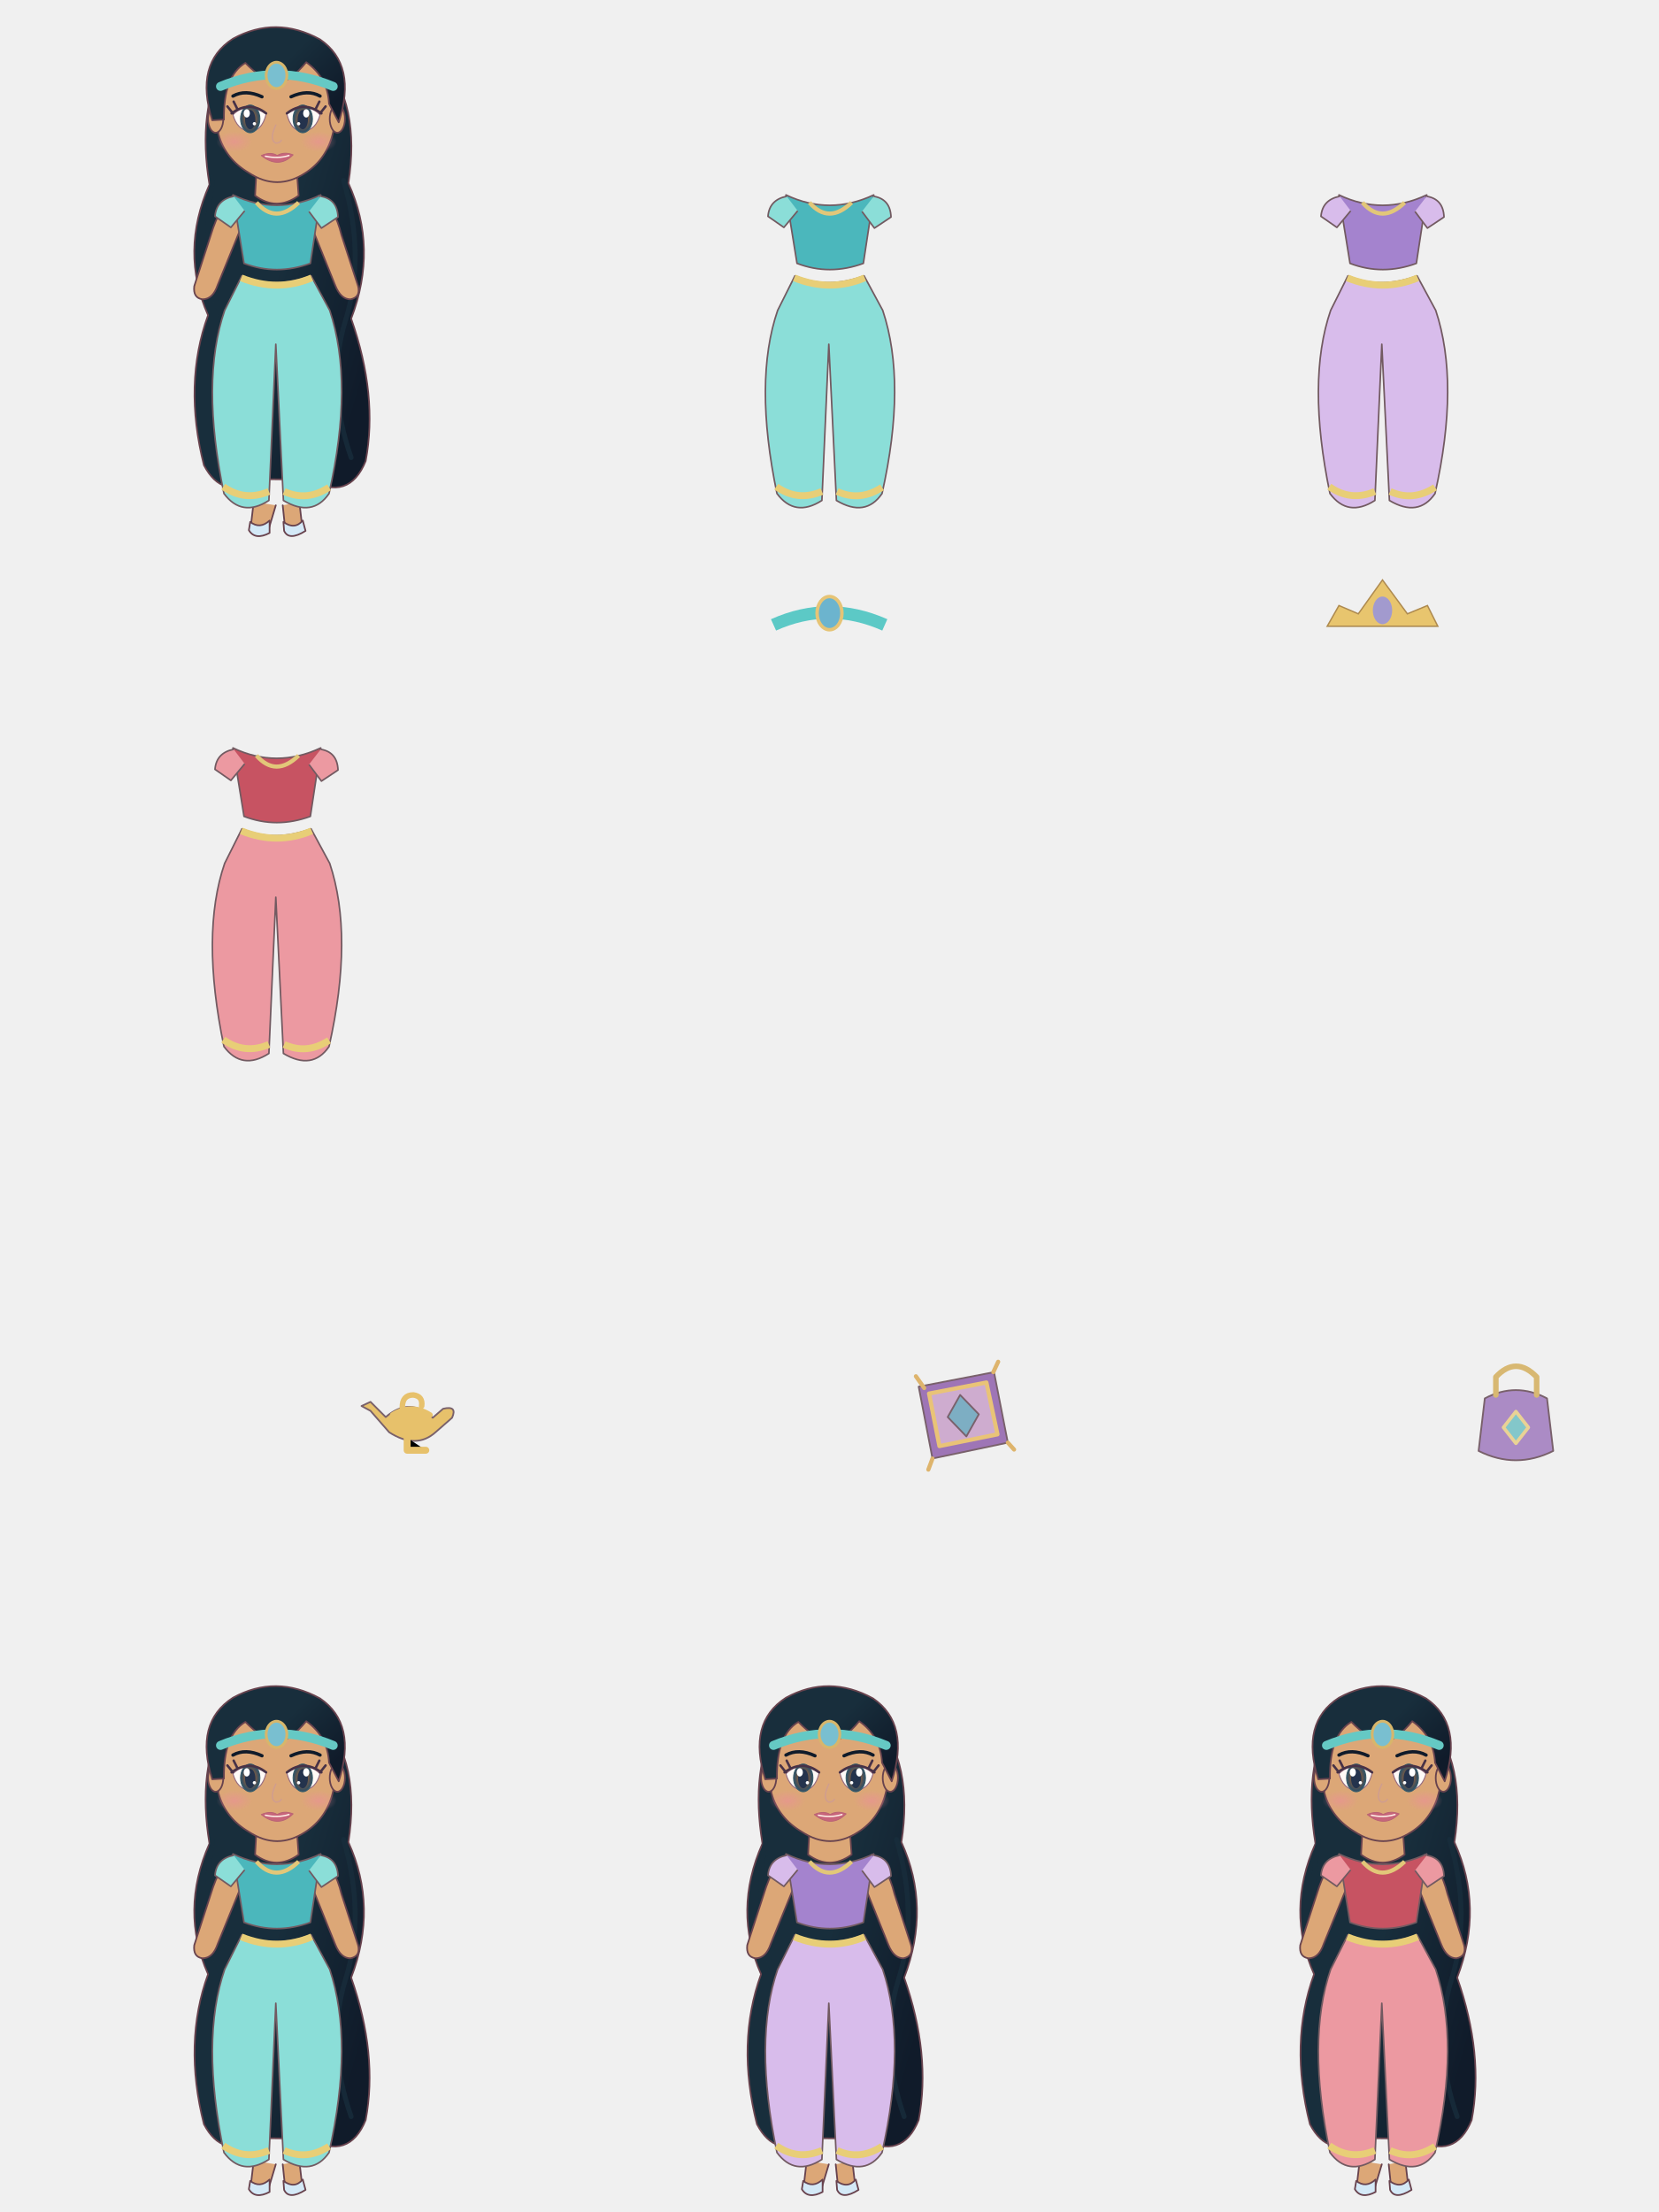
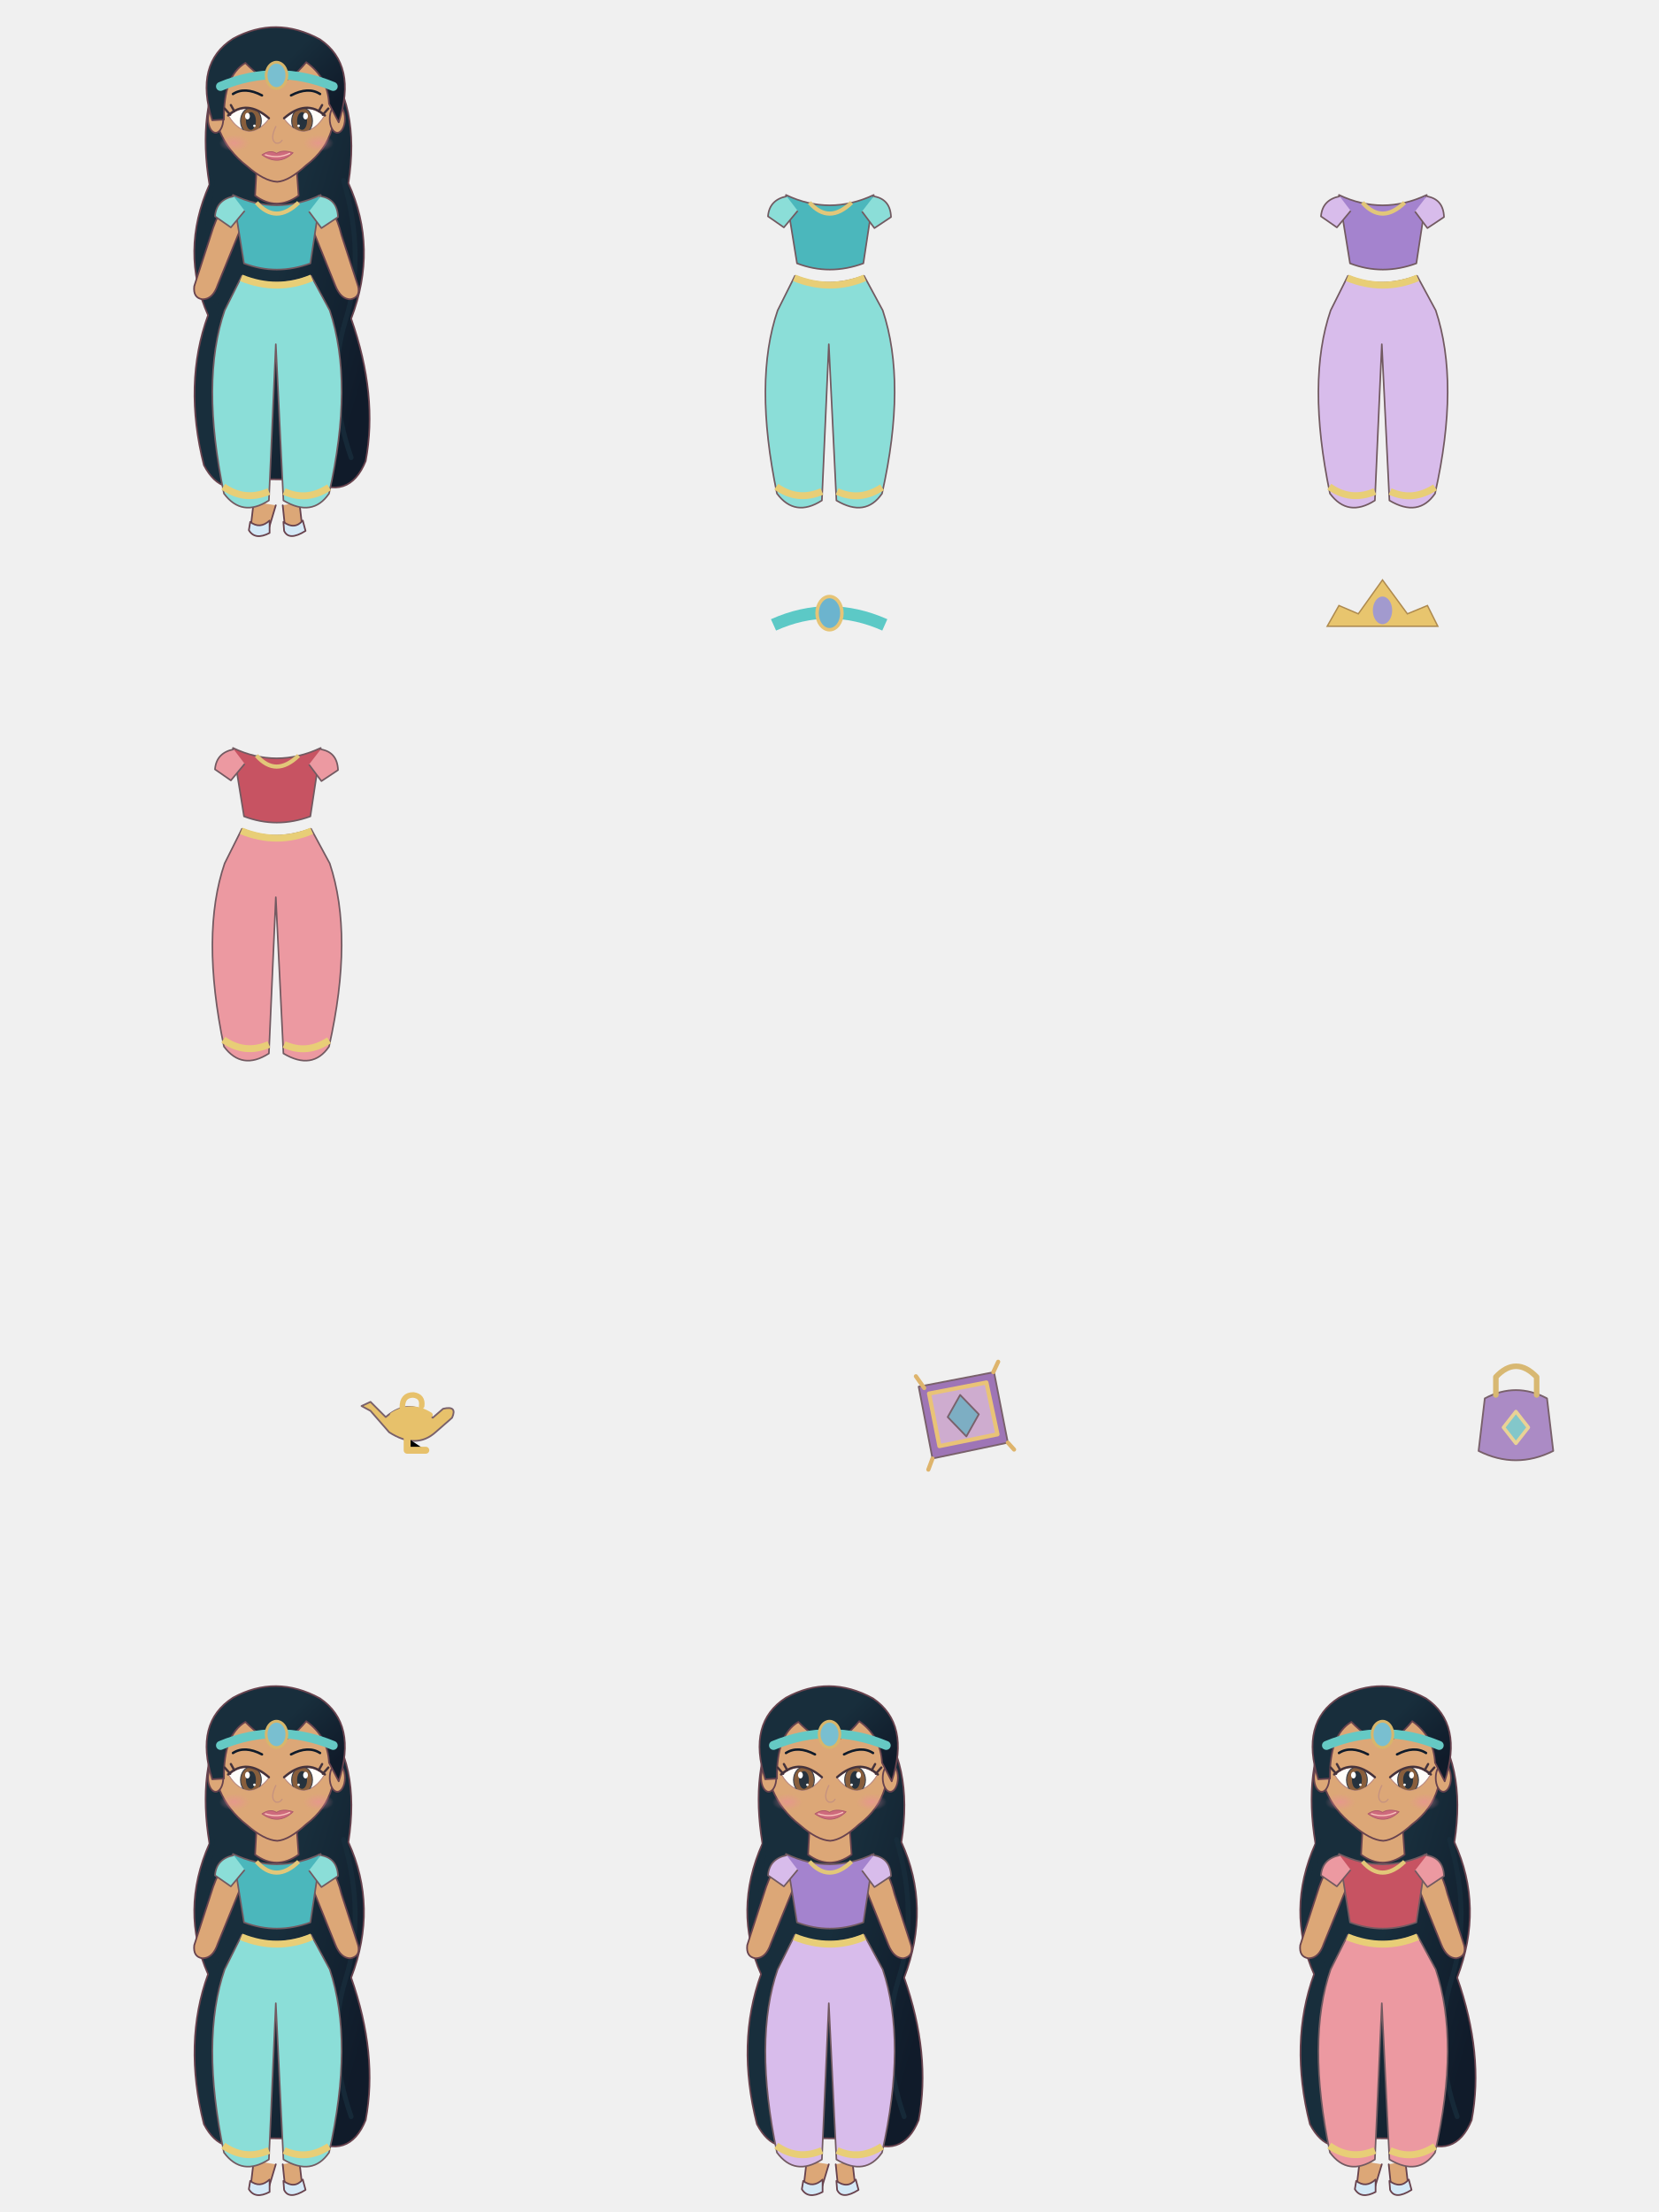
<svg xmlns="http://www.w3.org/2000/svg" width="2400" height="3200" viewBox="0 0 2400 3200">
  <g transform="translate(0 0)">
    <defs>
      <linearGradient id="jasmine-face-0-hair" x2="1" y2=".7">
        <stop stop-color="#182e3c" />
        <stop offset=".55" stop-color="#182e3c" />
        <stop offset="1" stop-color="#101b2a" />
      </linearGradient>
      <radialGradient id="jasmine-face-0-skin" cx=".4" cy=".3" r=".8">
        <stop stop-color="#dca777" />
        <stop offset="1" stop-color="#dca777" />
      </radialGradient>
      <radialGradient id="jasmine-face-0-iris">
        <stop stop-color="#b1e4d8" />
        <stop offset=".45" stop-color="#835c3f" />
        <stop offset="1" stop-color="#274d69" />
      </radialGradient>
      <radialGradient id="jasmine-face-0-blush">
        <stop stop-color="#ec8d9b" stop-opacity=".55" />
        <stop offset="1" stop-color="#ec8d9b" stop-opacity="0" />
      </radialGradient>
    </defs>
    <g transform="translate(100 0)" stroke="#68434e" stroke-width="2.4" stroke-linejoin="round" stroke-linecap="round">
      <path d="M225 86 Q185 159 203 267 Q160 364 201 456 Q165 555 195 673 Q222 724 269 693 L347 694 Q405 726 429 667 Q447 572 408 461 Q447 359 404 265 Q422 151 366 85Z" fill="url(#jasmine-face-0-hair)" />
      <path d="M208 258 Q189 367 218 453 T211 670" fill="none" stroke="#182e3c" stroke-width="7" opacity=".75" />
      <path d="M397 261 Q429 370 400 463 T408 662" fill="none" stroke="#182e3c" stroke-width="7" opacity=".75" />
      <path d="M272 228 L269 283 Q300 306 332 283 L328 228 M238 283 Q218 297 205 340 L181 414 Q179 431 193 433 Q208 433 215 412 L248 331 M361 283 Q384 299 394 340 L418 414 Q422 430 407 433 Q393 433 385 413 L352 331 M267 726 L263 760 Q264 776 287 771 L299 731 M309 731 L312 760 Q315 777 338 769 L333 726" fill="#dca777" />
      <path d="M262 755 Q276 766 290 753 L290 771 Q269 782 260 767Z M310 755 Q326 767 338 753 L342 768 Q318 783 311 768Z" fill="#d4e9f7" />
-       <path d="M213 128 Q204 78 247 55 Q298 33 349 57 Q395 81 389 135 L382 191 Q373 230 342 250 Q301 277 260 250 Q226 230 216 194Z" fill="url(#jasmine-face-0-skin)" />
+       <path d="M213 128 Q204 78 247 55 Q298 33 349 57 Q395 81 389 135 L380 187 Q371 218 343 239 Q318 262 301 263 Q282 262 257 240 Q230 219 218 190Z" fill="url(#jasmine-face-0-skin)" />
      <ellipse cx="212" cy="172" rx="11" ry="20" fill="#dca777" />
      <ellipse cx="388" cy="172" rx="11" ry="20" fill="#dca777" />
      <path d="M207 174 Q181 92 237 56 Q299 22 363 57 Q417 94 390 177 L376 150 Q374 112 343 90 Q321 117 300 121 Q277 114 255 91 Q223 110 224 173Z" fill="url(#jasmine-face-0-hair)" />
-       <g transform="translate(261 169) scale(1 1)">
-         <path d="M-24 -3 Q-4 -23 24 -4 Q18 21 0 21 Q-18 19 -24 -3Z" fill="#fffaf7" stroke="#976c80" stroke-width="1.5" />
-         <ellipse cx="1" cy="3" rx="14" ry="20" fill="url(#jasmine-face-0-iris)" stroke="#385c68" stroke-width="1.4" />
-         <ellipse cx="1" cy="4" rx="7.5" ry="14" fill="#24334d" stroke="none" />
-         <ellipse cx="-4" cy="-5" rx="4.5" ry="6" fill="#fff" stroke="none" />
-         <circle cx="7" cy="10" r="2.4" fill="#fff" stroke="none" />
-         <path d="M-26 -5 Q0 -24 24 -5 M-24 -5 l-8 -10 M-18 -12 l-5 -10" fill="none" stroke="#473247" stroke-width="3.5" />
-         <path d="M-24 -30 Q-6 -40 18 -29" fill="none" stroke="#101b2a" stroke-width="4.8" />
-       </g>
-       <g transform="translate(339 169) scale(-1 1)">
-         <path d="M-24 -3 Q-4 -23 24 -4 Q18 21 0 21 Q-18 19 -24 -3Z" fill="#fffaf7" stroke="#976c80" stroke-width="1.5" />
-         <ellipse cx="1" cy="3" rx="14" ry="20" fill="url(#jasmine-face-0-iris)" stroke="#385c68" stroke-width="1.4" />
-         <ellipse cx="1" cy="4" rx="7.5" ry="14" fill="#24334d" stroke="none" />
-         <ellipse cx="-4" cy="-5" rx="4.5" ry="6" fill="#fff" stroke="none" />
-         <circle cx="7" cy="10" r="2.4" fill="#fff" stroke="none" />
-         <path d="M-26 -5 Q0 -24 24 -5 M-24 -5 l-8 -10 M-18 -12 l-5 -10" fill="none" stroke="#473247" stroke-width="3.5" />
-         <path d="M-24 -30 Q-6 -40 18 -29" fill="none" stroke="#101b2a" stroke-width="4.8" />
-       </g>
-       <ellipse cx="239" cy="205" rx="26" ry="15" fill="url(#jasmine-face-0-blush)" stroke="none" />
-       <ellipse cx="361" cy="205" rx="26" ry="15" fill="url(#jasmine-face-0-blush)" stroke="none" />
-       <path d="M299 181 Q289 202 299 207 Q305 207 307 203" fill="none" stroke="#d09d8e" stroke-width="2" />
-       <path d="M278 225 Q292 219 301 225 Q311 219 324 224 Q303 245 278 225Z" fill="#c8657b" stroke="#b96374" stroke-width="1.3" />
-       <path d="M284 226 Q302 230 318 225" fill="none" stroke="#fff0e7" stroke-width="2" />
+       <g transform="translate(260 174) scale(1 1)">
+         <defs>
+           <clipPath id="jasmine-face-0-eye-260">
+             <path d="M-29 -6 Q-3 -30 29 -2 Q15 16 0 16 Q-17 14 -29 -6Z" />
+           </clipPath>
+         </defs>
+         <path d="M-29 -6 Q-3 -30 29 -2 Q15 16 0 16 Q-17 14 -29 -6Z" fill="#fffdf9" stroke="#b7877f" stroke-width="1.4" />
+         <g clip-path="url(#jasmine-face-0-eye-260)">
+           <ellipse cx="3" cy="1" rx="15" ry="19" fill="#885e3c" stroke="#3f424b" stroke-width="1.5" />
+           <ellipse cx="3" cy="1" rx="7.2" ry="12.8" fill="#26323d" stroke="none" />
+           <ellipse cx="-2" cy="-6" rx="3.5" ry="4.8" fill="#fff" stroke="none" />
+           <circle cx="8" cy="8" r="1.8" fill="#fff" stroke="none" />
+         </g>
+         <path d="M-30 -7 Q-3 -31 29 -3 M-27 -8 l-8 -9 M-21 -13 l-5 -9" fill="none" stroke="#45333c" stroke-width="3.3" />
+         <path d="M-23 -38 Q-6 -49 19 -36" fill="none" stroke="#101b2a" stroke-width="3.5" />
+       </g>
+       <g transform="translate(340 174) scale(-1 1)">
+         <defs>
+           <clipPath id="jasmine-face-0-eye-340">
+             <path d="M-29 -6 Q-3 -30 29 -2 Q15 16 0 16 Q-17 14 -29 -6Z" />
+           </clipPath>
+         </defs>
+         <path d="M-29 -6 Q-3 -30 29 -2 Q15 16 0 16 Q-17 14 -29 -6Z" fill="#fffdf9" stroke="#b7877f" stroke-width="1.4" />
+         <g clip-path="url(#jasmine-face-0-eye-340)">
+           <ellipse cx="3" cy="1" rx="15" ry="19" fill="#885e3c" stroke="#3f424b" stroke-width="1.5" />
+           <ellipse cx="3" cy="1" rx="7.2" ry="12.8" fill="#26323d" stroke="none" />
+           <ellipse cx="-2" cy="-6" rx="3.5" ry="4.8" fill="#fff" stroke="none" />
+           <circle cx="8" cy="8" r="1.8" fill="#fff" stroke="none" />
+         </g>
+         <path d="M-30 -7 Q-3 -31 29 -3 M-27 -8 l-8 -9 M-21 -13 l-5 -9" fill="none" stroke="#45333c" stroke-width="3.3" />
+         <path d="M-23 -38 Q-6 -49 19 -36" fill="none" stroke="#101b2a" stroke-width="3.5" />
+       </g>
+       <ellipse cx="239" cy="207" rx="22" ry="12" fill="url(#jasmine-face-0-blush)" stroke="none" />
+       <ellipse cx="361" cy="207" rx="22" ry="12" fill="url(#jasmine-face-0-blush)" stroke="none" />
+       <path d="M299 183 Q290 202 299 207 Q305 208 308 203" fill="none" stroke="#c6927e" stroke-width="1.8" />
+       <path d="M279 224 Q291 216 300 222 Q309 216 324 221 Q303 241 279 224Z" fill="#ce6a7c" stroke="#ad596b" stroke-width="1.2" />
+       <path d="M284 224 Q302 230 319 222" fill="none" stroke="#f8c4bb" stroke-width="1.8" />
      <path d="M219 125 Q300 91 382 125" fill="none" stroke="#65c9c4" stroke-width="13" />
      <ellipse cx="300" cy="109" rx="15" ry="19" fill="#79bfd0" stroke="#d7b66b" stroke-width="4" />
    </g>
    <defs>
      <linearGradient id="jasmine-costume-0-dress" x1="0" y1="0" x2="1" y2="1">
        <stop stop-color="#fff7e7" />
        <stop offset=".42" stop-color="#8bded8" />
        <stop offset="1" stop-color="#73b8b3" />
      </linearGradient>
      <linearGradient id="jasmine-costume-0-hair" x2="1" y2=".8">
        <stop stop-color="#fff3cf" />
        <stop offset=".4" stop-color="#8bded8" />
        <stop offset="1" stop-color="#73b8b3" />
      </linearGradient>
      <radialGradient id="jasmine-costume-0-skin">
        <stop stop-color="#fff1df" />
        <stop offset="1" stop-color="#efc9b1" />
      </radialGradient>
    </defs>
    <g transform="translate(100 0)" stroke="#725a61" stroke-width="2.3" stroke-linejoin="round">
      <path d="M237 282 Q300 312 364 282 L349 381 Q300 399 253 381Z" fill="#4bb7bc" />
      <path d="M250 399 Q297 419 350 399 L377 449 Q412 554 376 714 Q352 749 310 724 L299 498 L289 724 Q250 749 224 714 Q190 551 225 449Z" fill="#8bded8" />
      <path d="M249 402 Q301 423 351 402 M223 704 Q254 726 289 711 M311 711 Q344 726 376 705" fill="none" stroke="#e8ce77" stroke-width="10" />
      <path d="M238 284 Q213 289 211 313 L234 329 L254 305 M364 284 Q388 288 389 314 L365 330 L347 306" fill="#8bded8" />
      <path d="M271 293 Q299 325 332 293" fill="none" stroke="#e2c779" stroke-width="6" />
    </g>
  </g>
  <g transform="translate(800 0)">
    <defs>
      <linearGradient id="jasmine-costume-0-dress" x1="0" y1="0" x2="1" y2="1">
        <stop stop-color="#fff7e7" />
        <stop offset=".42" stop-color="#8bded8" />
        <stop offset="1" stop-color="#73b8b3" />
      </linearGradient>
      <linearGradient id="jasmine-costume-0-hair" x2="1" y2=".8">
        <stop stop-color="#fff3cf" />
        <stop offset=".4" stop-color="#8bded8" />
        <stop offset="1" stop-color="#73b8b3" />
      </linearGradient>
      <radialGradient id="jasmine-costume-0-skin">
        <stop stop-color="#fff1df" />
        <stop offset="1" stop-color="#efc9b1" />
      </radialGradient>
    </defs>
    <g transform="translate(100 0)" stroke="#725a61" stroke-width="2.3" stroke-linejoin="round">
      <path d="M237 282 Q300 312 364 282 L349 381 Q300 399 253 381Z" fill="#4bb7bc" />
      <path d="M250 399 Q297 419 350 399 L377 449 Q412 554 376 714 Q352 749 310 724 L299 498 L289 724 Q250 749 224 714 Q190 551 225 449Z" fill="#8bded8" />
      <path d="M249 402 Q301 423 351 402 M223 704 Q254 726 289 711 M311 711 Q344 726 376 705" fill="none" stroke="#e8ce77" stroke-width="10" />
      <path d="M238 284 Q213 289 211 313 L234 329 L254 305 M364 284 Q388 288 389 314 L365 330 L347 306" fill="#8bded8" />
      <path d="M271 293 Q299 325 332 293" fill="none" stroke="#e2c779" stroke-width="6" />
    </g>
  </g>
  <g transform="translate(1600 0)">
    <defs>
      <linearGradient id="jasmine-costume-1-dress" x1="0" y1="0" x2="1" y2="1">
        <stop stop-color="#fff7e7" />
        <stop offset=".42" stop-color="#d8bceb" />
        <stop offset="1" stop-color="#b39cc3" />
      </linearGradient>
      <linearGradient id="jasmine-costume-1-hair" x2="1" y2=".8">
        <stop stop-color="#fff3cf" />
        <stop offset=".4" stop-color="#d8bceb" />
        <stop offset="1" stop-color="#b39cc3" />
      </linearGradient>
      <radialGradient id="jasmine-costume-1-skin">
        <stop stop-color="#fff1df" />
        <stop offset="1" stop-color="#efc9b1" />
      </radialGradient>
    </defs>
    <g transform="translate(100 0)" stroke="#725a61" stroke-width="2.3" stroke-linejoin="round">
      <path d="M237 282 Q300 312 364 282 L349 381 Q300 399 253 381Z" fill="#a483ce" />
      <path d="M250 399 Q297 419 350 399 L377 449 Q412 554 376 714 Q352 749 310 724 L299 498 L289 724 Q250 749 224 714 Q190 551 225 449Z" fill="#d8bceb" />
      <path d="M249 402 Q301 423 351 402 M223 704 Q254 726 289 711 M311 711 Q344 726 376 705" fill="none" stroke="#e8ce77" stroke-width="10" />
      <path d="M238 284 Q213 289 211 313 L234 329 L254 305 M364 284 Q388 288 389 314 L365 330 L347 306" fill="#d8bceb" />
      <path d="M271 293 Q299 325 332 293" fill="none" stroke="#e2c779" stroke-width="6" />
    </g>
  </g>
  <g transform="translate(0 800)">
    <defs>
      <linearGradient id="jasmine-costume-2-dress" x1="0" y1="0" x2="1" y2="1">
        <stop stop-color="#fff7e7" />
        <stop offset=".42" stop-color="#ec99a1" />
        <stop offset="1" stop-color="#c37e85" />
      </linearGradient>
      <linearGradient id="jasmine-costume-2-hair" x2="1" y2=".8">
        <stop stop-color="#fff3cf" />
        <stop offset=".4" stop-color="#ec99a1" />
        <stop offset="1" stop-color="#c37e85" />
      </linearGradient>
      <radialGradient id="jasmine-costume-2-skin">
        <stop stop-color="#fff1df" />
        <stop offset="1" stop-color="#efc9b1" />
      </radialGradient>
    </defs>
    <g transform="translate(100 0)" stroke="#725a61" stroke-width="2.3" stroke-linejoin="round">
      <path d="M237 282 Q300 312 364 282 L349 381 Q300 399 253 381Z" fill="#c75362" />
      <path d="M250 399 Q297 419 350 399 L377 449 Q412 554 376 714 Q352 749 310 724 L299 498 L289 724 Q250 749 224 714 Q190 551 225 449Z" fill="#ec99a1" />
      <path d="M249 402 Q301 423 351 402 M223 704 Q254 726 289 711 M311 711 Q344 726 376 705" fill="none" stroke="#e8ce77" stroke-width="10" />
      <path d="M238 284 Q213 289 211 313 L234 329 L254 305 M364 284 Q388 288 389 314 L365 330 L347 306" fill="#ec99a1" />
      <path d="M271 293 Q299 325 332 293" fill="none" stroke="#e2c779" stroke-width="6" />
    </g>
  </g>
  <g transform="translate(800 800)">
    <path d="M319 104 Q399 68 480 104" fill="none" stroke="#5cc9c6" stroke-width="18" />
    <ellipse cx="400" cy="87" rx="18" ry="24" fill="#6cb4ce" stroke="#e6c476" stroke-width="5" />
  </g>
  <g transform="translate(1600 800)">
    <path d="M320 106 L337 76 L365 88 L400 39 L436 88 L465 76 L480 106Z" fill="#e8c56e" stroke="#ae8a4f" stroke-width="2" />
    <ellipse cx="400" cy="83" rx="14" ry="20" fill="#a29ace" />
  </g>
  <g transform="translate(0 1600)">
    <g transform="translate(515 348)" stroke="#79616b" stroke-width="2.5" stroke-linejoin="round" stroke-linecap="round">
      <path d="M43 102 Q78 72 111 103 L126 90 Q147 85 139 103 L115 124 Q87 149 48 124 L21 93 L8 86 L21 80Z" fill="#e7c16b" />
      <path d="M53 99 Q80 82 107 99 M67 88 Q67 70 83 70 Q97 72 95 86" fill="none" stroke="#e7c16b" stroke-width="8" />
      <path d="M74 132 V150 H101" stroke="#e7c16b" stroke-width="10" />
    </g>
  </g>
  <g transform="translate(800 1600)">
    <g transform="translate(515 348)" stroke="#79616b" stroke-width="2.5" stroke-linejoin="round" stroke-linecap="round">
      <path d="M14 58 L123 37 L143 139 L34 162Z" fill="#9e75b6" />
      <path d="M29 68 L112 52 L128 127 L44 144Z" fill="#ceaccf" stroke="#e9c377" stroke-width="6" />
      <path d="M74 70 l27 28 -18 32 -27 -28Z" fill="#7daec3" />
      <path d="M22 60 L10 43 M122 37 L129 22 M34 162 L28 178 M143 139 L152 149" stroke="#deb46c" stroke-width="6" />
    </g>
  </g>
  <g transform="translate(1600 1600)">
    <g transform="translate(515 348)" stroke="#79616b" stroke-width="2.5" stroke-linejoin="round" stroke-linecap="round">
      <path d="M33 75 Q78 51 123 75 L132 151 Q78 178 24 151Z" fill="#ab8bc5" />
      <path d="M49 70 V44 Q78 13 108 44 V70" fill="none" stroke="#d8b872" stroke-width="8" />
      <path d="M78 94 l18 23 -18 23 -18 -23Z" fill="#83c7ca" stroke="#e9d295" stroke-width="5" />
    </g>
  </g>
  <g transform="translate(0 2400)">
    <defs>
      <linearGradient id="jasmine-face-0-hair" x2="1" y2=".7">
        <stop stop-color="#182e3c" />
        <stop offset=".55" stop-color="#182e3c" />
        <stop offset="1" stop-color="#101b2a" />
      </linearGradient>
      <radialGradient id="jasmine-face-0-skin" cx=".4" cy=".3" r=".8">
        <stop stop-color="#dca777" />
        <stop offset="1" stop-color="#dca777" />
      </radialGradient>
      <radialGradient id="jasmine-face-0-iris">
        <stop stop-color="#b1e4d8" />
        <stop offset=".45" stop-color="#835c3f" />
        <stop offset="1" stop-color="#274d69" />
      </radialGradient>
      <radialGradient id="jasmine-face-0-blush">
        <stop stop-color="#ec8d9b" stop-opacity=".55" />
        <stop offset="1" stop-color="#ec8d9b" stop-opacity="0" />
      </radialGradient>
    </defs>
    <g transform="translate(100 0)" stroke="#68434e" stroke-width="2.4" stroke-linejoin="round" stroke-linecap="round">
      <path d="M225 86 Q185 159 203 267 Q160 364 201 456 Q165 555 195 673 Q222 724 269 693 L347 694 Q405 726 429 667 Q447 572 408 461 Q447 359 404 265 Q422 151 366 85Z" fill="url(#jasmine-face-0-hair)" />
      <path d="M208 258 Q189 367 218 453 T211 670" fill="none" stroke="#182e3c" stroke-width="7" opacity=".75" />
      <path d="M397 261 Q429 370 400 463 T408 662" fill="none" stroke="#182e3c" stroke-width="7" opacity=".75" />
      <path d="M272 228 L269 283 Q300 306 332 283 L328 228 M238 283 Q218 297 205 340 L181 414 Q179 431 193 433 Q208 433 215 412 L248 331 M361 283 Q384 299 394 340 L418 414 Q422 430 407 433 Q393 433 385 413 L352 331 M267 726 L263 760 Q264 776 287 771 L299 731 M309 731 L312 760 Q315 777 338 769 L333 726" fill="#dca777" />
      <path d="M262 755 Q276 766 290 753 L290 771 Q269 782 260 767Z M310 755 Q326 767 338 753 L342 768 Q318 783 311 768Z" fill="#d4e9f7" />
-       <path d="M213 128 Q204 78 247 55 Q298 33 349 57 Q395 81 389 135 L382 191 Q373 230 342 250 Q301 277 260 250 Q226 230 216 194Z" fill="url(#jasmine-face-0-skin)" />
+       <path d="M213 128 Q204 78 247 55 Q298 33 349 57 Q395 81 389 135 L380 187 Q371 218 343 239 Q318 262 301 263 Q282 262 257 240 Q230 219 218 190Z" fill="url(#jasmine-face-0-skin)" />
      <ellipse cx="212" cy="172" rx="11" ry="20" fill="#dca777" />
      <ellipse cx="388" cy="172" rx="11" ry="20" fill="#dca777" />
      <path d="M207 174 Q181 92 237 56 Q299 22 363 57 Q417 94 390 177 L376 150 Q374 112 343 90 Q321 117 300 121 Q277 114 255 91 Q223 110 224 173Z" fill="url(#jasmine-face-0-hair)" />
-       <g transform="translate(261 169) scale(1 1)">
-         <path d="M-24 -3 Q-4 -23 24 -4 Q18 21 0 21 Q-18 19 -24 -3Z" fill="#fffaf7" stroke="#976c80" stroke-width="1.5" />
-         <ellipse cx="1" cy="3" rx="14" ry="20" fill="url(#jasmine-face-0-iris)" stroke="#385c68" stroke-width="1.4" />
-         <ellipse cx="1" cy="4" rx="7.5" ry="14" fill="#24334d" stroke="none" />
-         <ellipse cx="-4" cy="-5" rx="4.5" ry="6" fill="#fff" stroke="none" />
-         <circle cx="7" cy="10" r="2.4" fill="#fff" stroke="none" />
-         <path d="M-26 -5 Q0 -24 24 -5 M-24 -5 l-8 -10 M-18 -12 l-5 -10" fill="none" stroke="#473247" stroke-width="3.5" />
-         <path d="M-24 -30 Q-6 -40 18 -29" fill="none" stroke="#101b2a" stroke-width="4.8" />
-       </g>
-       <g transform="translate(339 169) scale(-1 1)">
-         <path d="M-24 -3 Q-4 -23 24 -4 Q18 21 0 21 Q-18 19 -24 -3Z" fill="#fffaf7" stroke="#976c80" stroke-width="1.5" />
-         <ellipse cx="1" cy="3" rx="14" ry="20" fill="url(#jasmine-face-0-iris)" stroke="#385c68" stroke-width="1.4" />
-         <ellipse cx="1" cy="4" rx="7.5" ry="14" fill="#24334d" stroke="none" />
-         <ellipse cx="-4" cy="-5" rx="4.5" ry="6" fill="#fff" stroke="none" />
-         <circle cx="7" cy="10" r="2.4" fill="#fff" stroke="none" />
-         <path d="M-26 -5 Q0 -24 24 -5 M-24 -5 l-8 -10 M-18 -12 l-5 -10" fill="none" stroke="#473247" stroke-width="3.5" />
-         <path d="M-24 -30 Q-6 -40 18 -29" fill="none" stroke="#101b2a" stroke-width="4.8" />
-       </g>
-       <ellipse cx="239" cy="205" rx="26" ry="15" fill="url(#jasmine-face-0-blush)" stroke="none" />
-       <ellipse cx="361" cy="205" rx="26" ry="15" fill="url(#jasmine-face-0-blush)" stroke="none" />
-       <path d="M299 181 Q289 202 299 207 Q305 207 307 203" fill="none" stroke="#d09d8e" stroke-width="2" />
-       <path d="M278 225 Q292 219 301 225 Q311 219 324 224 Q303 245 278 225Z" fill="#c8657b" stroke="#b96374" stroke-width="1.3" />
-       <path d="M284 226 Q302 230 318 225" fill="none" stroke="#fff0e7" stroke-width="2" />
+       <g transform="translate(260 174) scale(1 1)">
+         <defs>
+           <clipPath id="jasmine-face-0-eye-260">
+             <path d="M-29 -6 Q-3 -30 29 -2 Q15 16 0 16 Q-17 14 -29 -6Z" />
+           </clipPath>
+         </defs>
+         <path d="M-29 -6 Q-3 -30 29 -2 Q15 16 0 16 Q-17 14 -29 -6Z" fill="#fffdf9" stroke="#b7877f" stroke-width="1.4" />
+         <g clip-path="url(#jasmine-face-0-eye-260)">
+           <ellipse cx="3" cy="1" rx="15" ry="19" fill="#885e3c" stroke="#3f424b" stroke-width="1.5" />
+           <ellipse cx="3" cy="1" rx="7.2" ry="12.8" fill="#26323d" stroke="none" />
+           <ellipse cx="-2" cy="-6" rx="3.5" ry="4.8" fill="#fff" stroke="none" />
+           <circle cx="8" cy="8" r="1.8" fill="#fff" stroke="none" />
+         </g>
+         <path d="M-30 -7 Q-3 -31 29 -3 M-27 -8 l-8 -9 M-21 -13 l-5 -9" fill="none" stroke="#45333c" stroke-width="3.3" />
+         <path d="M-23 -38 Q-6 -49 19 -36" fill="none" stroke="#101b2a" stroke-width="3.5" />
+       </g>
+       <g transform="translate(340 174) scale(-1 1)">
+         <defs>
+           <clipPath id="jasmine-face-0-eye-340">
+             <path d="M-29 -6 Q-3 -30 29 -2 Q15 16 0 16 Q-17 14 -29 -6Z" />
+           </clipPath>
+         </defs>
+         <path d="M-29 -6 Q-3 -30 29 -2 Q15 16 0 16 Q-17 14 -29 -6Z" fill="#fffdf9" stroke="#b7877f" stroke-width="1.4" />
+         <g clip-path="url(#jasmine-face-0-eye-340)">
+           <ellipse cx="3" cy="1" rx="15" ry="19" fill="#885e3c" stroke="#3f424b" stroke-width="1.5" />
+           <ellipse cx="3" cy="1" rx="7.2" ry="12.8" fill="#26323d" stroke="none" />
+           <ellipse cx="-2" cy="-6" rx="3.5" ry="4.8" fill="#fff" stroke="none" />
+           <circle cx="8" cy="8" r="1.8" fill="#fff" stroke="none" />
+         </g>
+         <path d="M-30 -7 Q-3 -31 29 -3 M-27 -8 l-8 -9 M-21 -13 l-5 -9" fill="none" stroke="#45333c" stroke-width="3.3" />
+         <path d="M-23 -38 Q-6 -49 19 -36" fill="none" stroke="#101b2a" stroke-width="3.5" />
+       </g>
+       <ellipse cx="239" cy="207" rx="22" ry="12" fill="url(#jasmine-face-0-blush)" stroke="none" />
+       <ellipse cx="361" cy="207" rx="22" ry="12" fill="url(#jasmine-face-0-blush)" stroke="none" />
+       <path d="M299 183 Q290 202 299 207 Q305 208 308 203" fill="none" stroke="#c6927e" stroke-width="1.8" />
+       <path d="M279 224 Q291 216 300 222 Q309 216 324 221 Q303 241 279 224Z" fill="#ce6a7c" stroke="#ad596b" stroke-width="1.2" />
+       <path d="M284 224 Q302 230 319 222" fill="none" stroke="#f8c4bb" stroke-width="1.8" />
      <path d="M219 125 Q300 91 382 125" fill="none" stroke="#65c9c4" stroke-width="13" />
      <ellipse cx="300" cy="109" rx="15" ry="19" fill="#79bfd0" stroke="#d7b66b" stroke-width="4" />
    </g>
    <defs>
      <linearGradient id="jasmine-costume-0-dress" x1="0" y1="0" x2="1" y2="1">
        <stop stop-color="#fff7e7" />
        <stop offset=".42" stop-color="#8bded8" />
        <stop offset="1" stop-color="#73b8b3" />
      </linearGradient>
      <linearGradient id="jasmine-costume-0-hair" x2="1" y2=".8">
        <stop stop-color="#fff3cf" />
        <stop offset=".4" stop-color="#8bded8" />
        <stop offset="1" stop-color="#73b8b3" />
      </linearGradient>
      <radialGradient id="jasmine-costume-0-skin">
        <stop stop-color="#fff1df" />
        <stop offset="1" stop-color="#efc9b1" />
      </radialGradient>
    </defs>
    <g transform="translate(100 0)" stroke="#725a61" stroke-width="2.3" stroke-linejoin="round">
      <path d="M237 282 Q300 312 364 282 L349 381 Q300 399 253 381Z" fill="#4bb7bc" />
      <path d="M250 399 Q297 419 350 399 L377 449 Q412 554 376 714 Q352 749 310 724 L299 498 L289 724 Q250 749 224 714 Q190 551 225 449Z" fill="#8bded8" />
      <path d="M249 402 Q301 423 351 402 M223 704 Q254 726 289 711 M311 711 Q344 726 376 705" fill="none" stroke="#e8ce77" stroke-width="10" />
      <path d="M238 284 Q213 289 211 313 L234 329 L254 305 M364 284 Q388 288 389 314 L365 330 L347 306" fill="#8bded8" />
      <path d="M271 293 Q299 325 332 293" fill="none" stroke="#e2c779" stroke-width="6" />
    </g>
  </g>
  <g transform="translate(800 2400)">
    <defs>
      <linearGradient id="jasmine-face-1-hair" x2="1" y2=".7">
        <stop stop-color="#182e3c" />
        <stop offset=".55" stop-color="#182e3c" />
        <stop offset="1" stop-color="#101b2a" />
      </linearGradient>
      <radialGradient id="jasmine-face-1-skin" cx=".4" cy=".3" r=".8">
        <stop stop-color="#dca777" />
        <stop offset="1" stop-color="#dca777" />
      </radialGradient>
      <radialGradient id="jasmine-face-1-iris">
        <stop stop-color="#b1e4d8" />
        <stop offset=".45" stop-color="#835c3f" />
        <stop offset="1" stop-color="#274d69" />
      </radialGradient>
      <radialGradient id="jasmine-face-1-blush">
        <stop stop-color="#ec8d9b" stop-opacity=".55" />
        <stop offset="1" stop-color="#ec8d9b" stop-opacity="0" />
      </radialGradient>
    </defs>
    <g transform="translate(100 0)" stroke="#68434e" stroke-width="2.4" stroke-linejoin="round" stroke-linecap="round">
      <path d="M225 86 Q185 159 203 267 Q160 364 201 456 Q165 555 195 673 Q222 724 269 693 L347 694 Q405 726 429 667 Q447 572 408 461 Q447 359 404 265 Q422 151 366 85Z" fill="url(#jasmine-face-1-hair)" />
      <path d="M208 258 Q189 367 218 453 T211 670" fill="none" stroke="#182e3c" stroke-width="7" opacity=".75" />
      <path d="M397 261 Q429 370 400 463 T408 662" fill="none" stroke="#182e3c" stroke-width="7" opacity=".75" />
      <path d="M272 228 L269 283 Q300 306 332 283 L328 228 M238 283 Q218 297 205 340 L181 414 Q179 431 193 433 Q208 433 215 412 L248 331 M361 283 Q384 299 394 340 L418 414 Q422 430 407 433 Q393 433 385 413 L352 331 M267 726 L263 760 Q264 776 287 771 L299 731 M309 731 L312 760 Q315 777 338 769 L333 726" fill="#dca777" />
      <path d="M262 755 Q276 766 290 753 L290 771 Q269 782 260 767Z M310 755 Q326 767 338 753 L342 768 Q318 783 311 768Z" fill="#d4e9f7" />
-       <path d="M213 128 Q204 78 247 55 Q298 33 349 57 Q395 81 389 135 L382 191 Q373 230 342 250 Q301 277 260 250 Q226 230 216 194Z" fill="url(#jasmine-face-1-skin)" />
+       <path d="M213 128 Q204 78 247 55 Q298 33 349 57 Q395 81 389 135 L380 187 Q371 218 343 239 Q318 262 301 263 Q282 262 257 240 Q230 219 218 190Z" fill="url(#jasmine-face-1-skin)" />
      <ellipse cx="212" cy="172" rx="11" ry="20" fill="#dca777" />
      <ellipse cx="388" cy="172" rx="11" ry="20" fill="#dca777" />
      <path d="M207 174 Q181 92 237 56 Q299 22 363 57 Q417 94 390 177 L376 150 Q374 112 343 90 Q321 117 300 121 Q277 114 255 91 Q223 110 224 173Z" fill="url(#jasmine-face-1-hair)" />
-       <g transform="translate(261 169) scale(1 1)">
-         <path d="M-24 -3 Q-4 -23 24 -4 Q18 21 0 21 Q-18 19 -24 -3Z" fill="#fffaf7" stroke="#976c80" stroke-width="1.5" />
-         <ellipse cx="1" cy="3" rx="14" ry="20" fill="url(#jasmine-face-1-iris)" stroke="#385c68" stroke-width="1.4" />
-         <ellipse cx="1" cy="4" rx="7.5" ry="14" fill="#24334d" stroke="none" />
-         <ellipse cx="-4" cy="-5" rx="4.5" ry="6" fill="#fff" stroke="none" />
-         <circle cx="7" cy="10" r="2.4" fill="#fff" stroke="none" />
-         <path d="M-26 -5 Q0 -24 24 -5 M-24 -5 l-8 -10 M-18 -12 l-5 -10" fill="none" stroke="#473247" stroke-width="3.5" />
-         <path d="M-24 -30 Q-6 -40 18 -29" fill="none" stroke="#101b2a" stroke-width="4.8" />
-       </g>
-       <g transform="translate(339 169) scale(-1 1)">
-         <path d="M-24 -3 Q-4 -23 24 -4 Q18 21 0 21 Q-18 19 -24 -3Z" fill="#fffaf7" stroke="#976c80" stroke-width="1.5" />
-         <ellipse cx="1" cy="3" rx="14" ry="20" fill="url(#jasmine-face-1-iris)" stroke="#385c68" stroke-width="1.4" />
-         <ellipse cx="1" cy="4" rx="7.5" ry="14" fill="#24334d" stroke="none" />
-         <ellipse cx="-4" cy="-5" rx="4.5" ry="6" fill="#fff" stroke="none" />
-         <circle cx="7" cy="10" r="2.4" fill="#fff" stroke="none" />
-         <path d="M-26 -5 Q0 -24 24 -5 M-24 -5 l-8 -10 M-18 -12 l-5 -10" fill="none" stroke="#473247" stroke-width="3.5" />
-         <path d="M-24 -30 Q-6 -40 18 -29" fill="none" stroke="#101b2a" stroke-width="4.8" />
-       </g>
-       <ellipse cx="239" cy="205" rx="26" ry="15" fill="url(#jasmine-face-1-blush)" stroke="none" />
-       <ellipse cx="361" cy="205" rx="26" ry="15" fill="url(#jasmine-face-1-blush)" stroke="none" />
-       <path d="M299 181 Q289 202 299 207 Q305 207 307 203" fill="none" stroke="#d09d8e" stroke-width="2" />
-       <path d="M278 225 Q292 219 301 225 Q311 219 324 224 Q303 245 278 225Z" fill="#c8657b" stroke="#b96374" stroke-width="1.3" />
-       <path d="M284 226 Q302 230 318 225" fill="none" stroke="#fff0e7" stroke-width="2" />
+       <g transform="translate(260 174) scale(1 1)">
+         <defs>
+           <clipPath id="jasmine-face-1-eye-260">
+             <path d="M-29 -6 Q-3 -30 29 -2 Q15 16 0 16 Q-17 14 -29 -6Z" />
+           </clipPath>
+         </defs>
+         <path d="M-29 -6 Q-3 -30 29 -2 Q15 16 0 16 Q-17 14 -29 -6Z" fill="#fffdf9" stroke="#b7877f" stroke-width="1.4" />
+         <g clip-path="url(#jasmine-face-1-eye-260)">
+           <ellipse cx="3" cy="1" rx="15" ry="19" fill="#885e3c" stroke="#3f424b" stroke-width="1.5" />
+           <ellipse cx="3" cy="1" rx="7.2" ry="12.8" fill="#26323d" stroke="none" />
+           <ellipse cx="-2" cy="-6" rx="3.5" ry="4.8" fill="#fff" stroke="none" />
+           <circle cx="8" cy="8" r="1.8" fill="#fff" stroke="none" />
+         </g>
+         <path d="M-30 -7 Q-3 -31 29 -3 M-27 -8 l-8 -9 M-21 -13 l-5 -9" fill="none" stroke="#45333c" stroke-width="3.3" />
+         <path d="M-23 -38 Q-6 -49 19 -36" fill="none" stroke="#101b2a" stroke-width="3.5" />
+       </g>
+       <g transform="translate(340 174) scale(-1 1)">
+         <defs>
+           <clipPath id="jasmine-face-1-eye-340">
+             <path d="M-29 -6 Q-3 -30 29 -2 Q15 16 0 16 Q-17 14 -29 -6Z" />
+           </clipPath>
+         </defs>
+         <path d="M-29 -6 Q-3 -30 29 -2 Q15 16 0 16 Q-17 14 -29 -6Z" fill="#fffdf9" stroke="#b7877f" stroke-width="1.4" />
+         <g clip-path="url(#jasmine-face-1-eye-340)">
+           <ellipse cx="3" cy="1" rx="15" ry="19" fill="#885e3c" stroke="#3f424b" stroke-width="1.5" />
+           <ellipse cx="3" cy="1" rx="7.2" ry="12.8" fill="#26323d" stroke="none" />
+           <ellipse cx="-2" cy="-6" rx="3.5" ry="4.8" fill="#fff" stroke="none" />
+           <circle cx="8" cy="8" r="1.8" fill="#fff" stroke="none" />
+         </g>
+         <path d="M-30 -7 Q-3 -31 29 -3 M-27 -8 l-8 -9 M-21 -13 l-5 -9" fill="none" stroke="#45333c" stroke-width="3.3" />
+         <path d="M-23 -38 Q-6 -49 19 -36" fill="none" stroke="#101b2a" stroke-width="3.5" />
+       </g>
+       <ellipse cx="239" cy="207" rx="22" ry="12" fill="url(#jasmine-face-1-blush)" stroke="none" />
+       <ellipse cx="361" cy="207" rx="22" ry="12" fill="url(#jasmine-face-1-blush)" stroke="none" />
+       <path d="M299 183 Q290 202 299 207 Q305 208 308 203" fill="none" stroke="#c6927e" stroke-width="1.8" />
+       <path d="M279 224 Q291 216 300 222 Q309 216 324 221 Q303 241 279 224Z" fill="#ce6a7c" stroke="#ad596b" stroke-width="1.2" />
+       <path d="M284 224 Q302 230 319 222" fill="none" stroke="#f8c4bb" stroke-width="1.8" />
      <path d="M219 125 Q300 91 382 125" fill="none" stroke="#65c9c4" stroke-width="13" />
      <ellipse cx="300" cy="109" rx="15" ry="19" fill="#79bfd0" stroke="#d7b66b" stroke-width="4" />
    </g>
    <defs>
      <linearGradient id="jasmine-costume-1-dress" x1="0" y1="0" x2="1" y2="1">
        <stop stop-color="#fff7e7" />
        <stop offset=".42" stop-color="#d8bceb" />
        <stop offset="1" stop-color="#b39cc3" />
      </linearGradient>
      <linearGradient id="jasmine-costume-1-hair" x2="1" y2=".8">
        <stop stop-color="#fff3cf" />
        <stop offset=".4" stop-color="#d8bceb" />
        <stop offset="1" stop-color="#b39cc3" />
      </linearGradient>
      <radialGradient id="jasmine-costume-1-skin">
        <stop stop-color="#fff1df" />
        <stop offset="1" stop-color="#efc9b1" />
      </radialGradient>
    </defs>
    <g transform="translate(100 0)" stroke="#725a61" stroke-width="2.3" stroke-linejoin="round">
      <path d="M237 282 Q300 312 364 282 L349 381 Q300 399 253 381Z" fill="#a483ce" />
      <path d="M250 399 Q297 419 350 399 L377 449 Q412 554 376 714 Q352 749 310 724 L299 498 L289 724 Q250 749 224 714 Q190 551 225 449Z" fill="#d8bceb" />
      <path d="M249 402 Q301 423 351 402 M223 704 Q254 726 289 711 M311 711 Q344 726 376 705" fill="none" stroke="#e8ce77" stroke-width="10" />
      <path d="M238 284 Q213 289 211 313 L234 329 L254 305 M364 284 Q388 288 389 314 L365 330 L347 306" fill="#d8bceb" />
      <path d="M271 293 Q299 325 332 293" fill="none" stroke="#e2c779" stroke-width="6" />
    </g>
  </g>
  <g transform="translate(1600 2400)">
    <defs>
      <linearGradient id="jasmine-face-2-hair" x2="1" y2=".7">
        <stop stop-color="#182e3c" />
        <stop offset=".55" stop-color="#182e3c" />
        <stop offset="1" stop-color="#101b2a" />
      </linearGradient>
      <radialGradient id="jasmine-face-2-skin" cx=".4" cy=".3" r=".8">
        <stop stop-color="#dca777" />
        <stop offset="1" stop-color="#dca777" />
      </radialGradient>
      <radialGradient id="jasmine-face-2-iris">
        <stop stop-color="#b1e4d8" />
        <stop offset=".45" stop-color="#835c3f" />
        <stop offset="1" stop-color="#274d69" />
      </radialGradient>
      <radialGradient id="jasmine-face-2-blush">
        <stop stop-color="#ec8d9b" stop-opacity=".55" />
        <stop offset="1" stop-color="#ec8d9b" stop-opacity="0" />
      </radialGradient>
    </defs>
    <g transform="translate(100 0)" stroke="#68434e" stroke-width="2.4" stroke-linejoin="round" stroke-linecap="round">
      <path d="M225 86 Q185 159 203 267 Q160 364 201 456 Q165 555 195 673 Q222 724 269 693 L347 694 Q405 726 429 667 Q447 572 408 461 Q447 359 404 265 Q422 151 366 85Z" fill="url(#jasmine-face-2-hair)" />
      <path d="M208 258 Q189 367 218 453 T211 670" fill="none" stroke="#182e3c" stroke-width="7" opacity=".75" />
      <path d="M397 261 Q429 370 400 463 T408 662" fill="none" stroke="#182e3c" stroke-width="7" opacity=".75" />
      <path d="M272 228 L269 283 Q300 306 332 283 L328 228 M238 283 Q218 297 205 340 L181 414 Q179 431 193 433 Q208 433 215 412 L248 331 M361 283 Q384 299 394 340 L418 414 Q422 430 407 433 Q393 433 385 413 L352 331 M267 726 L263 760 Q264 776 287 771 L299 731 M309 731 L312 760 Q315 777 338 769 L333 726" fill="#dca777" />
      <path d="M262 755 Q276 766 290 753 L290 771 Q269 782 260 767Z M310 755 Q326 767 338 753 L342 768 Q318 783 311 768Z" fill="#d4e9f7" />
-       <path d="M213 128 Q204 78 247 55 Q298 33 349 57 Q395 81 389 135 L382 191 Q373 230 342 250 Q301 277 260 250 Q226 230 216 194Z" fill="url(#jasmine-face-2-skin)" />
+       <path d="M213 128 Q204 78 247 55 Q298 33 349 57 Q395 81 389 135 L380 187 Q371 218 343 239 Q318 262 301 263 Q282 262 257 240 Q230 219 218 190Z" fill="url(#jasmine-face-2-skin)" />
      <ellipse cx="212" cy="172" rx="11" ry="20" fill="#dca777" />
      <ellipse cx="388" cy="172" rx="11" ry="20" fill="#dca777" />
      <path d="M207 174 Q181 92 237 56 Q299 22 363 57 Q417 94 390 177 L376 150 Q374 112 343 90 Q321 117 300 121 Q277 114 255 91 Q223 110 224 173Z" fill="url(#jasmine-face-2-hair)" />
-       <g transform="translate(261 169) scale(1 1)">
-         <path d="M-24 -3 Q-4 -23 24 -4 Q18 21 0 21 Q-18 19 -24 -3Z" fill="#fffaf7" stroke="#976c80" stroke-width="1.5" />
-         <ellipse cx="1" cy="3" rx="14" ry="20" fill="url(#jasmine-face-2-iris)" stroke="#385c68" stroke-width="1.4" />
-         <ellipse cx="1" cy="4" rx="7.5" ry="14" fill="#24334d" stroke="none" />
-         <ellipse cx="-4" cy="-5" rx="4.5" ry="6" fill="#fff" stroke="none" />
-         <circle cx="7" cy="10" r="2.4" fill="#fff" stroke="none" />
-         <path d="M-26 -5 Q0 -24 24 -5 M-24 -5 l-8 -10 M-18 -12 l-5 -10" fill="none" stroke="#473247" stroke-width="3.5" />
-         <path d="M-24 -30 Q-6 -40 18 -29" fill="none" stroke="#101b2a" stroke-width="4.8" />
-       </g>
-       <g transform="translate(339 169) scale(-1 1)">
-         <path d="M-24 -3 Q-4 -23 24 -4 Q18 21 0 21 Q-18 19 -24 -3Z" fill="#fffaf7" stroke="#976c80" stroke-width="1.5" />
-         <ellipse cx="1" cy="3" rx="14" ry="20" fill="url(#jasmine-face-2-iris)" stroke="#385c68" stroke-width="1.4" />
-         <ellipse cx="1" cy="4" rx="7.5" ry="14" fill="#24334d" stroke="none" />
-         <ellipse cx="-4" cy="-5" rx="4.5" ry="6" fill="#fff" stroke="none" />
-         <circle cx="7" cy="10" r="2.4" fill="#fff" stroke="none" />
-         <path d="M-26 -5 Q0 -24 24 -5 M-24 -5 l-8 -10 M-18 -12 l-5 -10" fill="none" stroke="#473247" stroke-width="3.5" />
-         <path d="M-24 -30 Q-6 -40 18 -29" fill="none" stroke="#101b2a" stroke-width="4.8" />
-       </g>
-       <ellipse cx="239" cy="205" rx="26" ry="15" fill="url(#jasmine-face-2-blush)" stroke="none" />
-       <ellipse cx="361" cy="205" rx="26" ry="15" fill="url(#jasmine-face-2-blush)" stroke="none" />
-       <path d="M299 181 Q289 202 299 207 Q305 207 307 203" fill="none" stroke="#d09d8e" stroke-width="2" />
-       <path d="M278 225 Q292 219 301 225 Q311 219 324 224 Q303 245 278 225Z" fill="#c8657b" stroke="#b96374" stroke-width="1.3" />
-       <path d="M284 226 Q302 230 318 225" fill="none" stroke="#fff0e7" stroke-width="2" />
+       <g transform="translate(260 174) scale(1 1)">
+         <defs>
+           <clipPath id="jasmine-face-2-eye-260">
+             <path d="M-29 -6 Q-3 -30 29 -2 Q15 16 0 16 Q-17 14 -29 -6Z" />
+           </clipPath>
+         </defs>
+         <path d="M-29 -6 Q-3 -30 29 -2 Q15 16 0 16 Q-17 14 -29 -6Z" fill="#fffdf9" stroke="#b7877f" stroke-width="1.4" />
+         <g clip-path="url(#jasmine-face-2-eye-260)">
+           <ellipse cx="3" cy="1" rx="15" ry="19" fill="#885e3c" stroke="#3f424b" stroke-width="1.5" />
+           <ellipse cx="3" cy="1" rx="7.2" ry="12.8" fill="#26323d" stroke="none" />
+           <ellipse cx="-2" cy="-6" rx="3.5" ry="4.8" fill="#fff" stroke="none" />
+           <circle cx="8" cy="8" r="1.8" fill="#fff" stroke="none" />
+         </g>
+         <path d="M-30 -7 Q-3 -31 29 -3 M-27 -8 l-8 -9 M-21 -13 l-5 -9" fill="none" stroke="#45333c" stroke-width="3.3" />
+         <path d="M-23 -38 Q-6 -49 19 -36" fill="none" stroke="#101b2a" stroke-width="3.5" />
+       </g>
+       <g transform="translate(340 174) scale(-1 1)">
+         <defs>
+           <clipPath id="jasmine-face-2-eye-340">
+             <path d="M-29 -6 Q-3 -30 29 -2 Q15 16 0 16 Q-17 14 -29 -6Z" />
+           </clipPath>
+         </defs>
+         <path d="M-29 -6 Q-3 -30 29 -2 Q15 16 0 16 Q-17 14 -29 -6Z" fill="#fffdf9" stroke="#b7877f" stroke-width="1.4" />
+         <g clip-path="url(#jasmine-face-2-eye-340)">
+           <ellipse cx="3" cy="1" rx="15" ry="19" fill="#885e3c" stroke="#3f424b" stroke-width="1.5" />
+           <ellipse cx="3" cy="1" rx="7.2" ry="12.8" fill="#26323d" stroke="none" />
+           <ellipse cx="-2" cy="-6" rx="3.5" ry="4.8" fill="#fff" stroke="none" />
+           <circle cx="8" cy="8" r="1.8" fill="#fff" stroke="none" />
+         </g>
+         <path d="M-30 -7 Q-3 -31 29 -3 M-27 -8 l-8 -9 M-21 -13 l-5 -9" fill="none" stroke="#45333c" stroke-width="3.3" />
+         <path d="M-23 -38 Q-6 -49 19 -36" fill="none" stroke="#101b2a" stroke-width="3.5" />
+       </g>
+       <ellipse cx="239" cy="207" rx="22" ry="12" fill="url(#jasmine-face-2-blush)" stroke="none" />
+       <ellipse cx="361" cy="207" rx="22" ry="12" fill="url(#jasmine-face-2-blush)" stroke="none" />
+       <path d="M299 183 Q290 202 299 207 Q305 208 308 203" fill="none" stroke="#c6927e" stroke-width="1.8" />
+       <path d="M279 224 Q291 216 300 222 Q309 216 324 221 Q303 241 279 224Z" fill="#ce6a7c" stroke="#ad596b" stroke-width="1.2" />
+       <path d="M284 224 Q302 230 319 222" fill="none" stroke="#f8c4bb" stroke-width="1.8" />
      <path d="M219 125 Q300 91 382 125" fill="none" stroke="#65c9c4" stroke-width="13" />
      <ellipse cx="300" cy="109" rx="15" ry="19" fill="#79bfd0" stroke="#d7b66b" stroke-width="4" />
    </g>
    <defs>
      <linearGradient id="jasmine-costume-2-dress" x1="0" y1="0" x2="1" y2="1">
        <stop stop-color="#fff7e7" />
        <stop offset=".42" stop-color="#ec99a1" />
        <stop offset="1" stop-color="#c37e85" />
      </linearGradient>
      <linearGradient id="jasmine-costume-2-hair" x2="1" y2=".8">
        <stop stop-color="#fff3cf" />
        <stop offset=".4" stop-color="#ec99a1" />
        <stop offset="1" stop-color="#c37e85" />
      </linearGradient>
      <radialGradient id="jasmine-costume-2-skin">
        <stop stop-color="#fff1df" />
        <stop offset="1" stop-color="#efc9b1" />
      </radialGradient>
    </defs>
    <g transform="translate(100 0)" stroke="#725a61" stroke-width="2.3" stroke-linejoin="round">
      <path d="M237 282 Q300 312 364 282 L349 381 Q300 399 253 381Z" fill="#c75362" />
      <path d="M250 399 Q297 419 350 399 L377 449 Q412 554 376 714 Q352 749 310 724 L299 498 L289 724 Q250 749 224 714 Q190 551 225 449Z" fill="#ec99a1" />
      <path d="M249 402 Q301 423 351 402 M223 704 Q254 726 289 711 M311 711 Q344 726 376 705" fill="none" stroke="#e8ce77" stroke-width="10" />
      <path d="M238 284 Q213 289 211 313 L234 329 L254 305 M364 284 Q388 288 389 314 L365 330 L347 306" fill="#ec99a1" />
      <path d="M271 293 Q299 325 332 293" fill="none" stroke="#e2c779" stroke-width="6" />
    </g>
  </g>
</svg>
